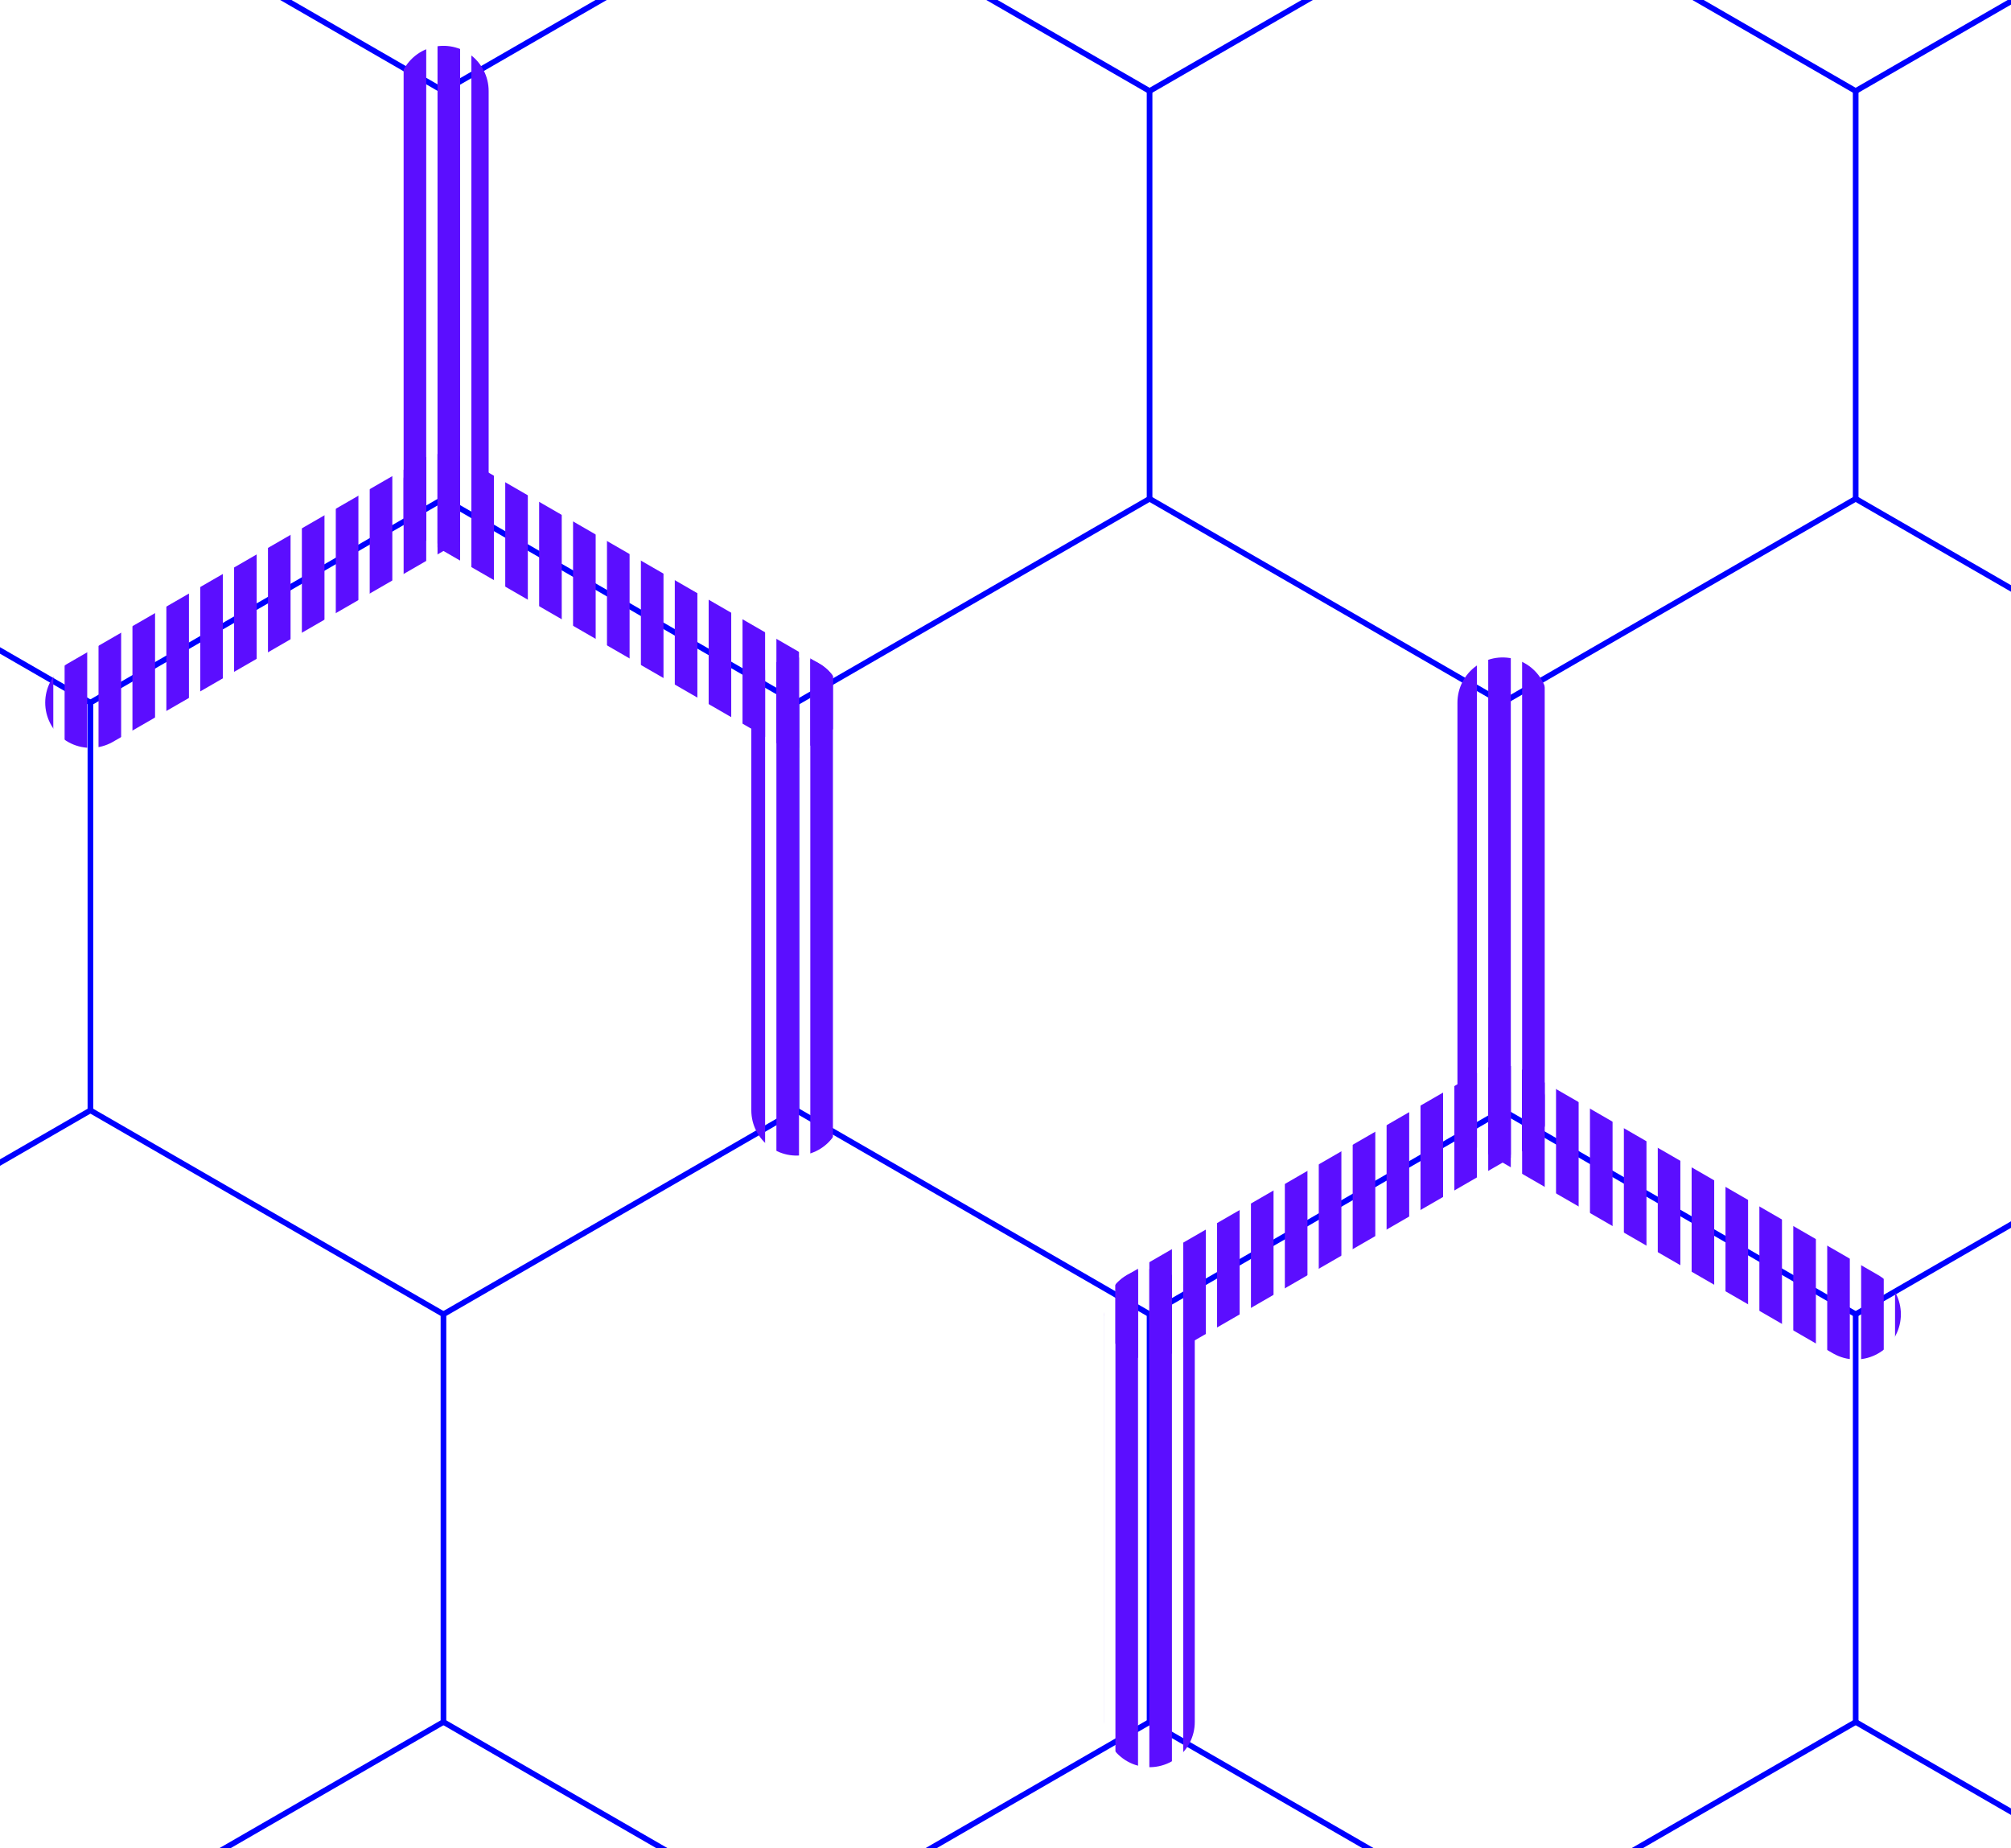
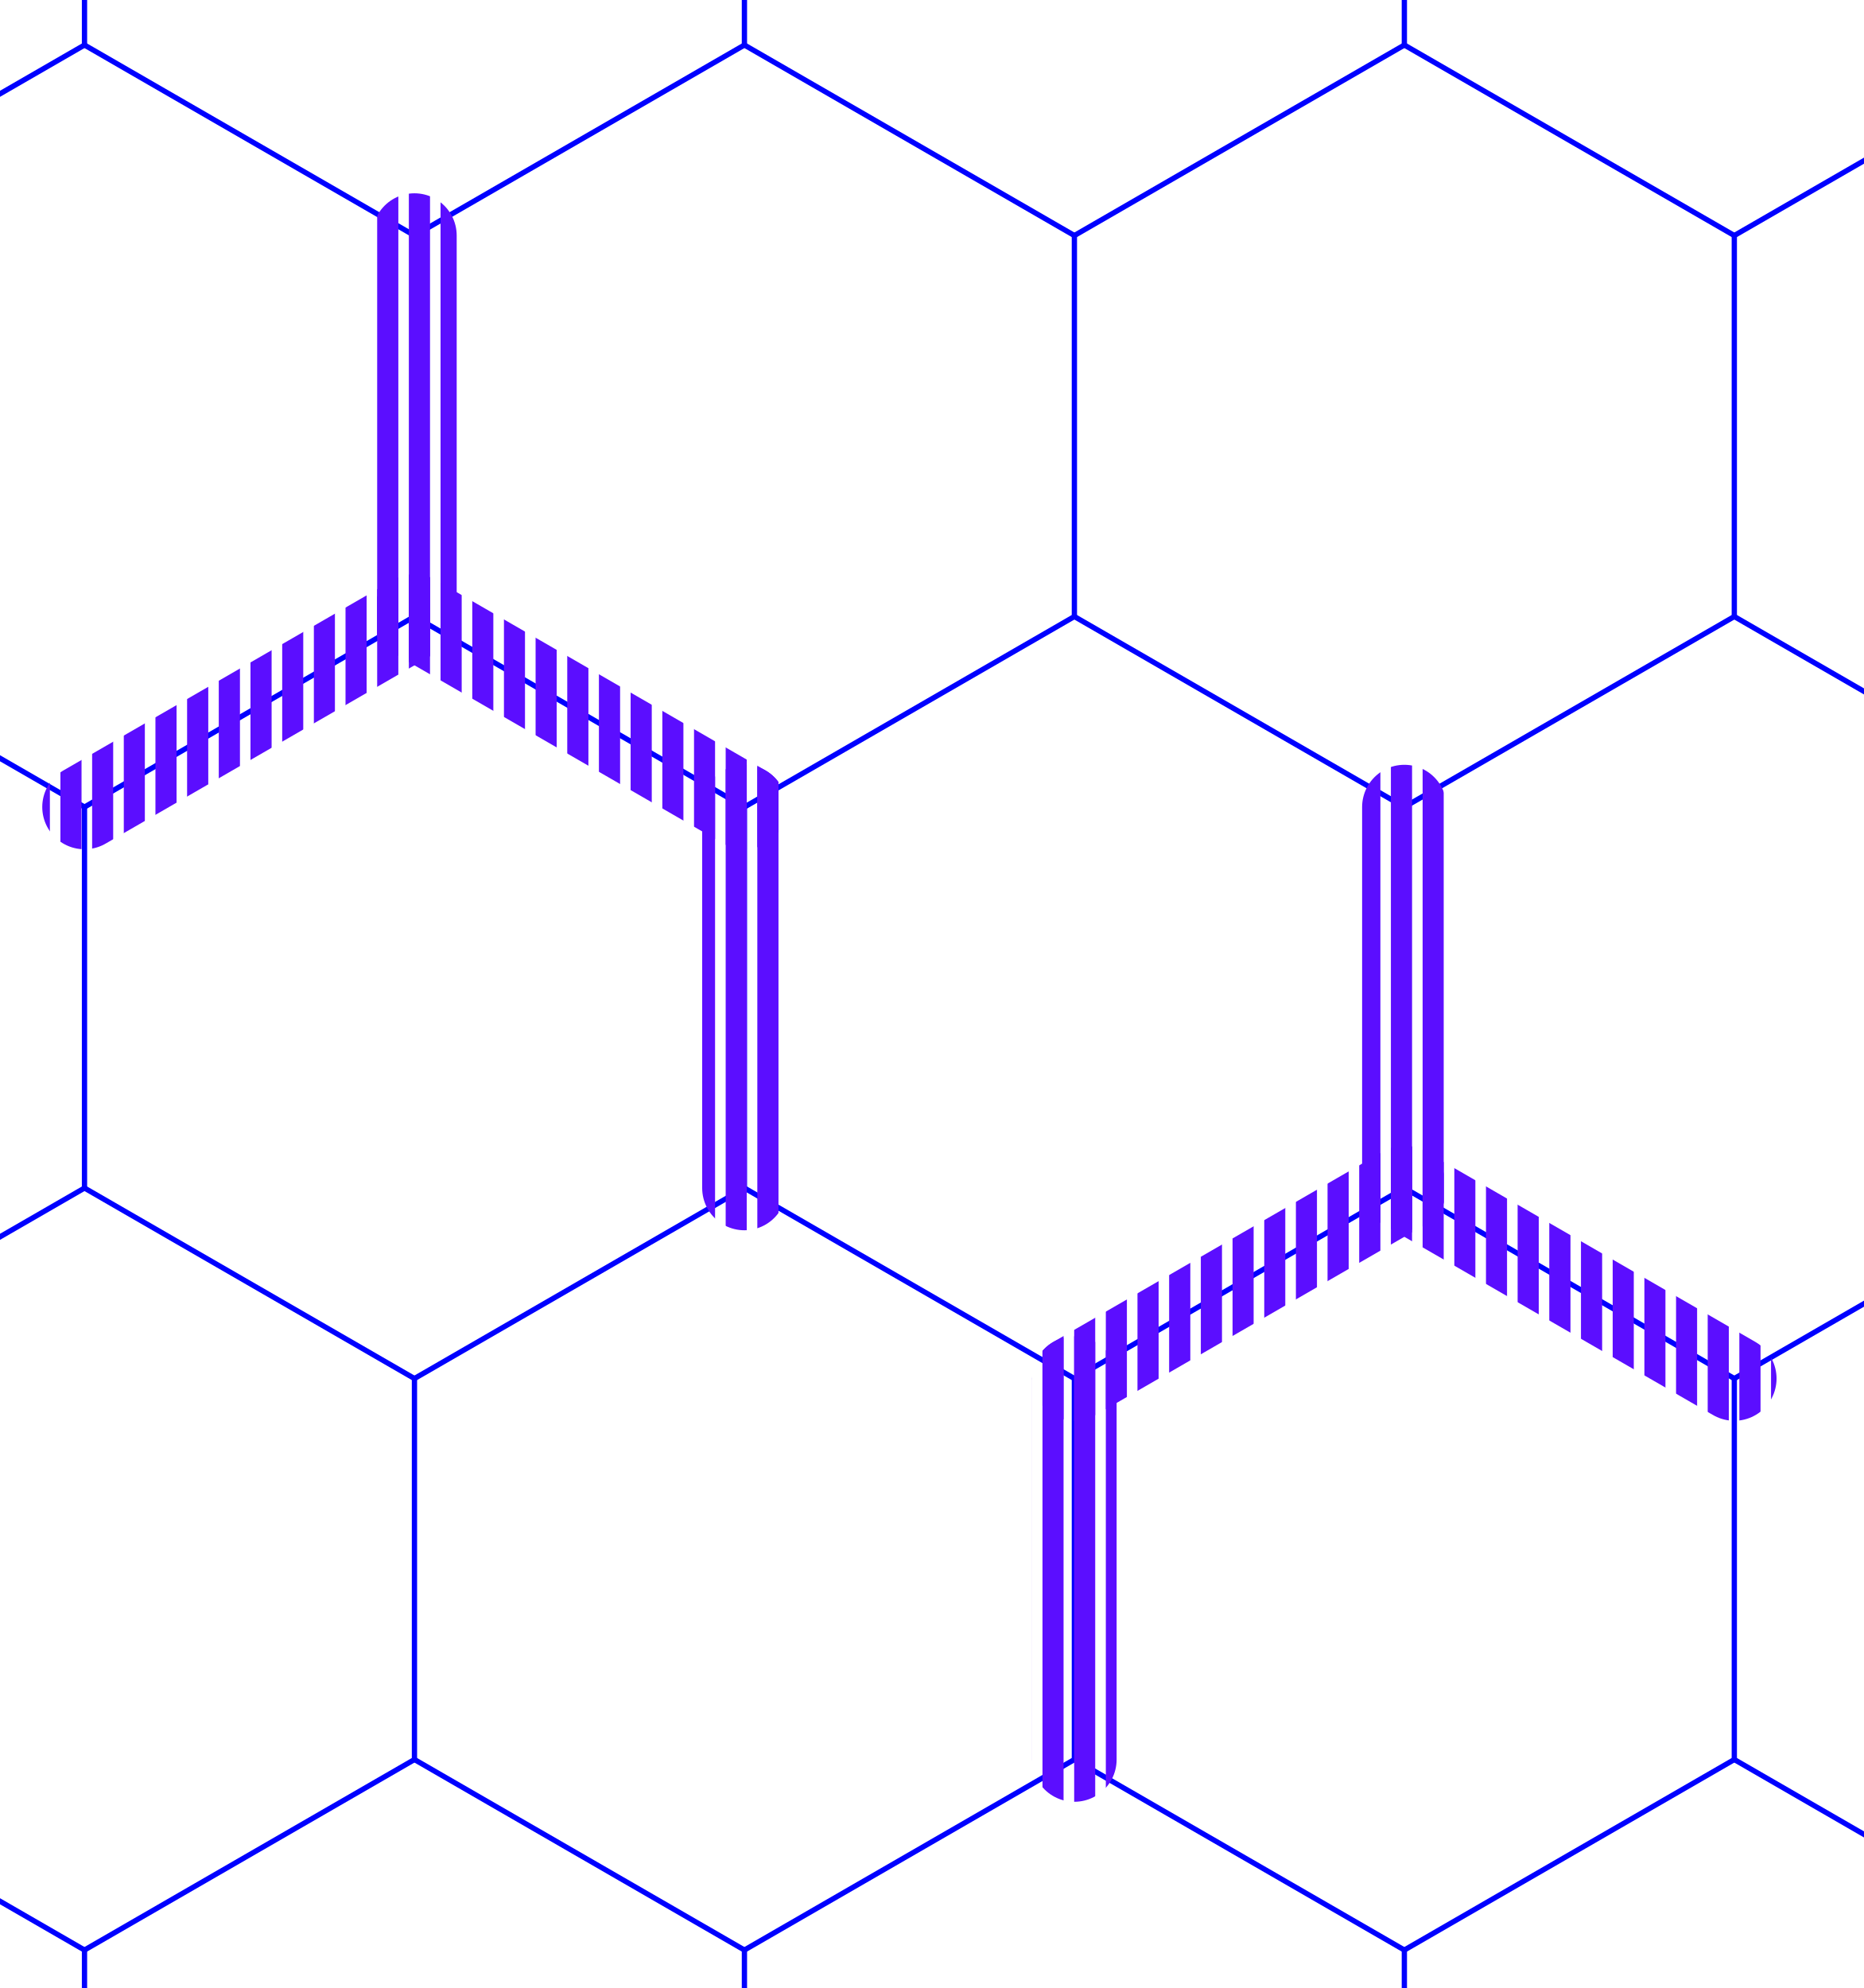
- <svg xmlns="http://www.w3.org/2000/svg" xmlns:xlink="http://www.w3.org/1999/xlink" width="177.987pt" height="163.52pt" viewBox="0 0 177.987 163.52" version="1.1" id="svg97">
+ <svg xmlns="http://www.w3.org/2000/svg" xmlns:xlink="http://www.w3.org/1999/xlink" width="176.487pt" height="188.27pt" viewBox="0 0 176.487 188.27" version="1.1" id="svg97">
  <defs id="defs1">
    <pattern xlink:href="#Strips2_1" preserveAspectRatio="xMidYMid" id="pattern116" patternTransform="scale(2)" x="0" y="0" />
    <pattern patternUnits="userSpaceOnUse" width="1.5" height="1" patternTransform="translate(0,0) scale(2,2)" preserveAspectRatio="xMidYMid" id="Strips2_1" style="fill:#5b0eff">
      <rect style="stroke:none" x="0" y="-0.5" width="1" height="2" id="rect197" />
    </pattern>
    <pattern xlink:href="#Strips1_1" preserveAspectRatio="xMidYMid" id="pattern114" patternTransform="matrix(0,2,-2,0,0,0)" x="0" y="0" />
    <pattern patternUnits="userSpaceOnUse" width="2" height="10" patternTransform="translate(0,0) scale(2,2)" preserveAspectRatio="xMidYMid" id="Strips1_1" style="fill:#f90000">
      <rect style="stroke:none" x="0" y="-0.5" width="1" height="11" id="rect134" />
    </pattern>
    <style type="text/css" id="style1">*{stroke-linejoin: round; stroke-linecap: butt}</style>
    <clipPath id="p47f80ac61b-8">
      <rect x="41.351" y="14.04" width="378.098" height="317.52" id="rect97-2" />
    </clipPath>
    <clipPath id="clipPath1">
      <rect x="41.351" y="14.04" width="378.098" height="317.52" id="rect1" />
    </clipPath>
    <clipPath id="clipPath2">
      <rect x="41.351" y="14.04" width="378.098" height="317.52" id="rect2" />
    </clipPath>
    <clipPath id="clipPath3">
      <rect x="41.351" y="14.04" width="378.098" height="317.52" id="rect3" />
    </clipPath>
    <clipPath id="clipPath4">
      <rect x="41.351" y="14.04" width="378.098" height="317.52" id="rect4" />
    </clipPath>
    <clipPath id="clipPath5">
      <rect x="41.351" y="14.04" width="378.098" height="317.52" id="rect5" />
    </clipPath>
    <clipPath id="clipPath6">
      <rect x="41.351" y="14.04" width="378.098" height="317.52" id="rect6" />
    </clipPath>
    <clipPath id="clipPath7">
      <rect x="41.351" y="14.04" width="378.098" height="317.52" id="rect7" />
    </clipPath>
    <clipPath id="p47f80ac61b-4">
      <rect x="41.351" y="14.04" width="378.098" height="317.52" id="rect97-7" />
    </clipPath>
    <clipPath id="clipPath1-8">
      <rect x="41.351" y="14.04" width="378.098" height="317.52" id="rect1-3" />
    </clipPath>
    <clipPath id="clipPath2-5">
      <rect x="41.351" y="14.04" width="378.098" height="317.52" id="rect2-1" />
    </clipPath>
    <clipPath id="clipPath3-2">
      <rect x="41.351" y="14.04" width="378.098" height="317.52" id="rect3-0" />
    </clipPath>
    <clipPath id="clipPath4-1">
      <rect x="41.351" y="14.04" width="378.098" height="317.52" id="rect4-6" />
    </clipPath>
    <clipPath id="clipPath5-4">
      <rect x="41.351" y="14.04" width="378.098" height="317.52" id="rect5-0" />
    </clipPath>
    <clipPath id="clipPath6-6">
      <rect x="41.351" y="14.04" width="378.098" height="317.52" id="rect6-1" />
    </clipPath>
+     <clipPath id="p47f80ac61b-0">
+       <rect x="41.351" y="14.04" width="378.098" height="317.52" id="rect97-8" />
+     </clipPath>
+     <clipPath id="clipPath1-7">
+       <rect x="41.351" y="14.04" width="378.098" height="317.52" id="rect1-7" />
+     </clipPath>
+     <clipPath id="clipPath2-8">
+       <rect x="41.351" y="14.04" width="378.098" height="317.52" id="rect2-3" />
+     </clipPath>
  </defs>
  <defs id="defs97">
    <clipPath id="p47f80ac61b">
      <rect x="41.351" y="14.04" width="378.098" height="317.52" id="rect97" />
    </clipPath>
  </defs>
-   <g id="layer12" transform="translate(-144.2791,-92.58038)">
+   <g id="layer12" transform="translate(-144.2791,-78.33038)">
    <path d="M 58.537,317.127 89.785,299.086" clip-path="url(#p47f80ac61b)" style="fill:none;stroke:#0000ff;stroke-width:0.5;stroke-linecap:square" id="path2" />
    <path d="m 121.033,317.127 31.248,-18.041" clip-path="url(#p47f80ac61b)" style="fill:none;stroke:#0000ff;stroke-width:0.5;stroke-linecap:square" id="path3" />
    <path d="m 183.528,317.127 31.248,-18.041" clip-path="url(#p47f80ac61b)" style="fill:none;stroke:#0000ff;stroke-width:0.5;stroke-linecap:square" id="path4" />
    <path d="m 246.024,317.127 31.248,-18.041" clip-path="url(#p47f80ac61b)" style="fill:none;stroke:#0000ff;stroke-width:0.5;stroke-linecap:square" id="path5" />
    <path d="M 308.519,317.127 339.767,299.086" clip-path="url(#p47f80ac61b)" style="fill:none;stroke:#0000ff;stroke-width:0.5;stroke-linecap:square" id="path6" />
    <path d="m 371.015,317.127 31.248,-18.041" clip-path="url(#p47f80ac61b)" style="fill:none;stroke:#0000ff;stroke-width:0.5;stroke-linecap:square" id="path7" />
    <path d="M 121.033,317.127 89.785,299.086" clip-path="url(#p47f80ac61b)" style="fill:none;stroke:#0000ff;stroke-width:0.5;stroke-linecap:square" id="path8" />
    <path d="M 183.528,317.127 152.281,299.086" clip-path="url(#p47f80ac61b)" style="fill:none;stroke:#0000ff;stroke-width:0.5;stroke-linecap:square" id="path9" />
    <path d="M 246.024,317.127 214.776,299.086" clip-path="url(#p47f80ac61b)" style="fill:none;stroke:#0000ff;stroke-width:0.5;stroke-linecap:square" id="path10" />
    <path d="M 308.519,317.127 277.272,299.086" clip-path="url(#p47f80ac61b)" style="fill:none;stroke:#0000ff;stroke-width:0.5;stroke-linecap:square" id="path11" />
    <path d="M 371.015,317.127 339.767,299.086" clip-path="url(#p47f80ac61b)" style="fill:none;stroke:#0000ff;stroke-width:0.5;stroke-linecap:square" id="path12" />
    <path d="M 89.785,299.086 V 263.005" clip-path="url(#p47f80ac61b)" style="fill:none;stroke:#0000ff;stroke-width:0.5;stroke-linecap:square" id="path13" />
    <path d="M 152.281,299.086 V 263.005" clip-path="url(#p47f80ac61b)" style="fill:none;stroke:#0000ff;stroke-width:0.5;stroke-linecap:square" id="path14" />
    <path d="M 214.776,299.086 V 263.005" clip-path="url(#p47f80ac61b)" style="fill:none;stroke:#0000ff;stroke-width:0.5;stroke-linecap:square" id="path15" />
    <path d="M 277.272,299.086 V 263.005" clip-path="url(#p47f80ac61b)" style="fill:none;stroke:#0000ff;stroke-width:0.5;stroke-linecap:square" id="path16" />
    <path d="M 339.767,299.086 V 263.005" clip-path="url(#p47f80ac61b)" style="fill:none;stroke:#0000ff;stroke-width:0.5;stroke-linecap:square" id="path17" />
    <path d="M 402.263,299.086 V 263.005" clip-path="url(#p47f80ac61b)" style="fill:none;stroke:#0000ff;stroke-width:0.5;stroke-linecap:square" id="path18" />
    <path d="M 89.785,263.005 58.537,244.964" clip-path="url(#p47f80ac61b)" style="fill:none;stroke:#0000ff;stroke-width:0.5;stroke-linecap:square" id="path19" />
    <path d="M 152.281,263.005 121.033,244.964" clip-path="url(#p47f80ac61b)" style="fill:none;stroke:#0000ff;stroke-width:0.5;stroke-linecap:square" id="path20" />
    <path d="m 214.776,263.005 -31.248,-18.041" clip-path="url(#p47f80ac61b)" style="fill:none;stroke:#0000ff;stroke-width:0.5;stroke-linecap:square" id="path21" />
    <path d="m 277.272,263.005 -31.248,-18.041" clip-path="url(#p47f80ac61b)" style="fill:none;stroke:#0000ff;stroke-width:0.5;stroke-linecap:square" id="path22" />
    <path d="m 339.767,263.005 -31.248,-18.041" clip-path="url(#p47f80ac61b)" style="fill:none;stroke:#0000ff;stroke-width:0.5;stroke-linecap:square" id="path23" />
    <path d="m 402.263,263.005 -31.248,-18.041" clip-path="url(#p47f80ac61b)" style="fill:none;stroke:#0000ff;stroke-width:0.5;stroke-linecap:square" id="path24" />
    <path d="m 89.785,263.005 31.248,-18.041" clip-path="url(#p47f80ac61b)" style="fill:none;stroke:#0000ff;stroke-width:0.5;stroke-linecap:square" id="path25" />
    <path d="m 152.281,263.005 31.248,-18.041" clip-path="url(#p47f80ac61b)" style="fill:none;stroke:#0000ff;stroke-width:0.5;stroke-linecap:square" id="path26" />
    <path d="m 214.776,263.005 31.248,-18.041" clip-path="url(#p47f80ac61b)" style="fill:none;stroke:#0000ff;stroke-width:0.5;stroke-linecap:square" id="path27" />
    <path d="m 277.272,263.005 31.248,-18.041" clip-path="url(#p47f80ac61b)" style="fill:none;stroke:#0000ff;stroke-width:0.5;stroke-linecap:square" id="path28" />
    <path d="m 339.767,263.005 31.248,-18.041" clip-path="url(#p47f80ac61b)" style="fill:none;stroke:#0000ff;stroke-width:0.5;stroke-linecap:square" id="path29" />
    <path d="M 58.537,244.964 V 208.882" clip-path="url(#p47f80ac61b)" style="fill:none;stroke:#0000ff;stroke-width:0.5;stroke-linecap:square" id="path30" />
    <path d="M 121.033,244.964 V 208.882" clip-path="url(#p47f80ac61b)" style="fill:none;stroke:#0000ff;stroke-width:0.5;stroke-linecap:square" id="path31" />
    <path d="M 183.528,244.964 V 208.882" clip-path="url(#p47f80ac61b)" style="fill:none;stroke:#0000ff;stroke-width:0.5;stroke-linecap:square" id="path32" />
    <path d="M 308.519,244.964 V 208.882" clip-path="url(#p47f80ac61b)" style="fill:none;stroke:#0000ff;stroke-width:0.5;stroke-linecap:square" id="path34" />
    <path d="M 371.015,244.964 V 208.882" clip-path="url(#p47f80ac61b)" style="fill:none;stroke:#0000ff;stroke-width:0.5;stroke-linecap:square" id="path35" />
    <path d="M 58.537,208.882 89.785,190.841" clip-path="url(#p47f80ac61b)" style="fill:none;stroke:#0000ff;stroke-width:0.5;stroke-linecap:square" id="path36" />
    <path d="m 121.033,208.882 31.248,-18.041" clip-path="url(#p47f80ac61b)" style="fill:none;stroke:#0000ff;stroke-width:0.5;stroke-linecap:square" id="path37" />
    <path d="M 308.519,208.882 339.767,190.841" clip-path="url(#p47f80ac61b)" style="fill:none;stroke:#0000ff;stroke-width:0.5;stroke-linecap:square" id="path40" />
    <path d="m 371.015,208.882 31.248,-18.041" clip-path="url(#p47f80ac61b)" style="fill:none;stroke:#0000ff;stroke-width:0.5;stroke-linecap:square" id="path41" />
    <path d="M 121.033,208.882 89.785,190.841" clip-path="url(#p47f80ac61b)" style="fill:none;stroke:#0000ff;stroke-width:0.5;stroke-linecap:square" id="path42" />
    <path d="M 183.528,208.882 152.281,190.841" clip-path="url(#p47f80ac61b)" style="fill:none;stroke:#0000ff;stroke-width:0.5;stroke-linecap:square" id="path43" />
    <path d="M 371.015,208.882 339.767,190.841" clip-path="url(#p47f80ac61b)" style="fill:none;stroke:#0000ff;stroke-width:0.5;stroke-linecap:square" id="path46" />
    <path d="M 89.785,190.841 V 154.759" clip-path="url(#p47f80ac61b)" style="fill:none;stroke:#0000ff;stroke-width:0.5;stroke-linecap:square" id="path47" />
    <path d="M 152.281,190.841 V 154.759" clip-path="url(#p47f80ac61b)" style="fill:none;stroke:#0000ff;stroke-width:0.5;stroke-linecap:square" id="path48" />
    <path d="M 339.767,190.841 V 154.759" clip-path="url(#p47f80ac61b)" style="fill:none;stroke:#0000ff;stroke-width:0.5;stroke-linecap:square" id="path51" />
    <path d="M 402.263,190.841 V 154.759" clip-path="url(#p47f80ac61b)" style="fill:none;stroke:#0000ff;stroke-width:0.5;stroke-linecap:square" id="path52" />
    <path d="M 89.785,154.759 58.537,136.718" clip-path="url(#p47f80ac61b)" style="fill:none;stroke:#0000ff;stroke-width:0.5;stroke-linecap:square" id="path53" />
    <path d="M 152.281,154.759 121.033,136.718" clip-path="url(#p47f80ac61b)" style="fill:none;stroke:#0000ff;stroke-width:0.5;stroke-linecap:square" id="path54" />
    <path d="M 339.767,154.759 308.519,136.718" clip-path="url(#p47f80ac61b)" style="fill:none;stroke:#0000ff;stroke-width:0.5;stroke-linecap:square" id="path57" />
    <path d="M 402.263,154.759 371.015,136.718" clip-path="url(#p47f80ac61b)" style="fill:none;stroke:#0000ff;stroke-width:0.5;stroke-linecap:square" id="path58" />
    <path d="M 89.785,154.759 121.033,136.718" clip-path="url(#p47f80ac61b)" style="fill:none;stroke:#0000ff;stroke-width:0.5;stroke-linecap:square" id="path59" />
    <path d="m 277.272,154.759 31.248,-18.041" clip-path="url(#p47f80ac61b)" style="fill:none;stroke:#0000ff;stroke-width:0.5;stroke-linecap:square" id="path62" />
    <path d="m 339.767,154.759 31.248,-18.041" clip-path="url(#p47f80ac61b)" style="fill:none;stroke:#0000ff;stroke-width:0.5;stroke-linecap:square" id="path63" />
    <path d="M 58.537,136.718 V 100.636" clip-path="url(#p47f80ac61b)" style="fill:none;stroke:#0000ff;stroke-width:0.5;stroke-linecap:square" id="path64" />
    <path d="M 121.033,136.718 V 100.636" clip-path="url(#p47f80ac61b)" style="fill:none;stroke:#0000ff;stroke-width:0.5;stroke-linecap:square" id="path65" />
    <path d="M 246.024,136.718 V 100.636" clip-path="url(#p47f80ac61b)" style="fill:none;stroke:#0000ff;stroke-width:0.5;stroke-linecap:square" id="path67" />
    <path d="M 308.519,136.718 V 100.636" clip-path="url(#p47f80ac61b)" style="fill:none;stroke:#0000ff;stroke-width:0.5;stroke-linecap:square" id="path68" />
    <path d="M 371.015,136.718 V 100.636" clip-path="url(#p47f80ac61b)" style="fill:none;stroke:#0000ff;stroke-width:0.5;stroke-linecap:square" id="path69" />
    <path d="M 58.537,100.636 89.785,82.595" clip-path="url(#p47f80ac61b)" style="fill:none;stroke:#0000ff;stroke-width:0.5;stroke-linecap:square" id="path70" />
    <path d="M 121.033,100.636 152.281,82.595" clip-path="url(#p47f80ac61b)" style="fill:none;stroke:#0000ff;stroke-width:0.5;stroke-linecap:square" id="path71" />
    <path d="M 183.528,100.636 214.776,82.595" clip-path="url(#p47f80ac61b)" style="fill:none;stroke:#0000ff;stroke-width:0.5;stroke-linecap:square" id="path72" />
    <path d="M 246.024,100.636 277.272,82.595" clip-path="url(#p47f80ac61b)" style="fill:none;stroke:#0000ff;stroke-width:0.5;stroke-linecap:square" id="path73" />
    <path d="M 308.519,100.636 339.767,82.595" clip-path="url(#p47f80ac61b)" style="fill:none;stroke:#0000ff;stroke-width:0.5;stroke-linecap:square" id="path74" />
    <path d="M 371.015,100.636 402.263,82.595" clip-path="url(#p47f80ac61b)" style="fill:none;stroke:#0000ff;stroke-width:0.5;stroke-linecap:square" id="path75" />
    <path d="M 121.033,100.636 89.785,82.595" clip-path="url(#p47f80ac61b)" style="fill:none;stroke:#0000ff;stroke-width:0.5;stroke-linecap:square" id="path76" />
    <path d="M 183.528,100.636 152.281,82.595" clip-path="url(#p47f80ac61b)" style="fill:none;stroke:#0000ff;stroke-width:0.5;stroke-linecap:square" id="path77" />
    <path d="M 246.024,100.636 214.776,82.595" clip-path="url(#p47f80ac61b)" style="fill:none;stroke:#0000ff;stroke-width:0.5;stroke-linecap:square" id="path78" />
    <path d="M 308.519,100.636 277.272,82.595" clip-path="url(#p47f80ac61b)" style="fill:none;stroke:#0000ff;stroke-width:0.5;stroke-linecap:square" id="path79" />
    <path d="M 371.015,100.636 339.767,82.595" clip-path="url(#p47f80ac61b)" style="fill:none;stroke:#0000ff;stroke-width:0.5;stroke-linecap:square" id="path80" />
    <path d="M 89.785,82.595 V 46.514" clip-path="url(#p47f80ac61b)" style="fill:none;stroke:#0000ff;stroke-width:0.5;stroke-linecap:square" id="path81" />
    <path d="M 152.281,82.595 V 46.514" clip-path="url(#p47f80ac61b)" style="fill:none;stroke:#0000ff;stroke-width:0.5;stroke-linecap:square" id="path82" />
    <path d="M 214.776,82.595 V 46.514" clip-path="url(#p47f80ac61b)" style="fill:none;stroke:#0000ff;stroke-width:0.5;stroke-linecap:square" id="path83" />
    <path d="M 277.272,82.595 V 46.514" clip-path="url(#p47f80ac61b)" style="fill:none;stroke:#0000ff;stroke-width:0.5;stroke-linecap:square" id="path84" />
    <path d="M 339.767,82.595 V 46.514" clip-path="url(#p47f80ac61b)" style="fill:none;stroke:#0000ff;stroke-width:0.5;stroke-linecap:square" id="path85" />
    <path d="M 402.263,82.595 V 46.514" clip-path="url(#p47f80ac61b)" style="fill:none;stroke:#0000ff;stroke-width:0.5;stroke-linecap:square" id="path86" />
    <path d="M 89.785,46.514 58.537,28.473" clip-path="url(#p47f80ac61b)" style="fill:none;stroke:#0000ff;stroke-width:0.5;stroke-linecap:square" id="path87" />
    <path d="M 152.281,46.514 121.033,28.473" clip-path="url(#p47f80ac61b)" style="fill:none;stroke:#0000ff;stroke-width:0.5;stroke-linecap:square" id="path88" />
    <path d="M 214.776,46.514 183.528,28.473" clip-path="url(#p47f80ac61b)" style="fill:none;stroke:#0000ff;stroke-width:0.5;stroke-linecap:square" id="path89" />
    <path d="M 277.272,46.514 246.024,28.473" clip-path="url(#p47f80ac61b)" style="fill:none;stroke:#0000ff;stroke-width:0.5;stroke-linecap:square" id="path90" />
    <path d="M 339.767,46.514 308.519,28.473" clip-path="url(#p47f80ac61b)" style="fill:none;stroke:#0000ff;stroke-width:0.5;stroke-linecap:square" id="path91" />
    <path d="M 402.263,46.514 371.015,28.473" clip-path="url(#p47f80ac61b)" style="fill:none;stroke:#0000ff;stroke-width:0.5;stroke-linecap:square" id="path92" />
    <path d="M 89.785,46.514 121.033,28.473" clip-path="url(#p47f80ac61b)" style="fill:none;stroke:#0000ff;stroke-width:0.5;stroke-linecap:square" id="path93" />
    <path d="M 152.281,46.514 183.528,28.473" clip-path="url(#p47f80ac61b)" style="fill:none;stroke:#0000ff;stroke-width:0.5;stroke-linecap:square" id="path94" />
    <path d="M 214.776,46.514 246.024,28.473" clip-path="url(#p47f80ac61b)" style="fill:none;stroke:#0000ff;stroke-width:0.5;stroke-linecap:square" id="path95" />
    <path d="M 277.272,46.514 308.519,28.473" clip-path="url(#p47f80ac61b)" style="fill:none;stroke:#0000ff;stroke-width:0.5;stroke-linecap:square" id="path96" />
    <path d="M 339.767,46.514 371.015,28.473" clip-path="url(#p47f80ac61b)" style="fill:none;stroke:#0000ff;stroke-width:0.5;stroke-linecap:square" id="path97" />
    <path d="M 308.519,208.882 277.272,190.841" clip-path="url(#p47f80ac61b)" style="fill:none;stroke:#0000ff;stroke-width:0.5;stroke-linecap:square" id="path45" />
    <path d="m 183.528,208.882 31.248,-18.041" clip-path="url(#p47f80ac61b)" style="fill:none;stroke:#0000ff;stroke-width:0.5;stroke-linecap:square" id="path38" />
    <path d="M 246.024,208.882 214.776,190.841" clip-path="url(#p47f80ac61b)" style="fill:none;stroke:#0000ff;stroke-width:0.5;stroke-linecap:square" id="path44" />
    <path d="M 277.272,154.759 246.024,136.718" clip-path="url(#p47f80ac61b)" style="fill:none;stroke:#0000ff;stroke-width:0.5;stroke-linecap:square" id="path56" />
    <path d="m 214.776,154.759 31.248,-18.041" clip-path="url(#p47f80ac61b)" style="fill:none;stroke:#0000ff;stroke-width:0.5;stroke-linecap:square" id="path61" />
    <path d="M 246.024,244.964 V 208.882" clip-path="url(#p47f80ac61b)" style="fill:none;stroke:#0000ff;stroke-width:0.5;stroke-linecap:square" id="path33" />
    <path d="m 246.024,208.882 31.248,-18.041" clip-path="url(#p47f80ac61b)" style="fill:none;stroke:#0000ff;stroke-width:0.5;stroke-linecap:square" id="path39" />
    <path d="M 214.776,190.841 V 154.759" clip-path="url(#p47f80ac61b)" style="fill:none;stroke:#0000ff;stroke-width:0.5;stroke-linecap:square" id="path49" />
    <path d="M 277.272,190.841 V 154.759" clip-path="url(#p47f80ac61b)" style="fill:none;stroke:#0000ff;stroke-width:0.5;stroke-linecap:square" id="path50" />
    <path d="M 214.776,154.759 183.528,136.718" clip-path="url(#p47f80ac61b)" style="fill:none;stroke:#0000ff;stroke-width:0.5;stroke-linecap:square" id="path55" />
    <path d="m 152.281,154.759 31.248,-18.041" clip-path="url(#p47f80ac61b)" style="fill:none;stroke:#0000ff;stroke-width:0.5;stroke-linecap:square" id="path60" />
    <path d="M 183.528,136.718 V 100.636" clip-path="url(#p47f80ac61b)" style="fill:none;stroke:#0000ff;stroke-width:0.5;stroke-linecap:square" id="path66" />
  </g>
-   <g id="layer13" style="display:inline" transform="translate(-9.015612)">
+   <g id="layer13" style="display:inline" transform="translate(-9.015612,14.25)">
    <g id="g97-6" style="display:inline;stroke:url(#pattern116);stroke-width:8;stroke-linecap:round;stroke-linejoin:round;stroke-dasharray:none">
-       <path d="M 246.024,244.964 V 208.882" clip-path="url(#p47f80ac61b-8)" style="fill:none;stroke:url(#pattern116);stroke-width:8;stroke-linecap:round;stroke-linejoin:round;stroke-dasharray:none" id="path33-0" transform="translate(-135.2635,-92.58038)" />
-       <path d="m 246.024,208.882 31.248,-18.041" clip-path="url(#p47f80ac61b-8)" style="fill:none;stroke:url(#pattern116);stroke-width:8;stroke-linecap:round;stroke-linejoin:round;stroke-dasharray:none" id="path39-3" transform="translate(-135.2635,-92.58038)" />
+       <path d="M 246.024,244.964 V 208.882" clip-path="url(#p47f80ac61b-8)" style="display:inline;fill:none;stroke:url(#pattern116);stroke-width:8;stroke-linecap:round;stroke-linejoin:round;stroke-dasharray:none" id="path33-0" transform="translate(-135.2635,-92.58038)" />
+       <path d="m 246.024,208.882 31.248,-18.041" clip-path="url(#p47f80ac61b-8)" style="display:inline;fill:none;stroke:url(#pattern116);stroke-width:8;stroke-linecap:round;stroke-linejoin:round;stroke-dasharray:none" id="path39-3" transform="translate(-135.2635,-92.58038)" />
      <path d="M 308.519,208.882 277.272,190.841" clip-path="url(#p47f80ac61b-8)" style="fill:none;stroke:url(#pattern116);stroke-width:8;stroke-linecap:round;stroke-linejoin:round;stroke-dasharray:none" id="path45-8" transform="translate(-135.2635,-92.58038)" />
-       <path d="M 214.776,190.841 V 154.759" clip-path="url(#p47f80ac61b-8)" style="fill:none;stroke:url(#pattern116);stroke-width:8;stroke-linecap:round;stroke-linejoin:round;stroke-dasharray:none" id="path49-0" transform="translate(-135.2635,-92.58038)" />
+       <path d="M 214.776,190.841 V 154.759" clip-path="url(#p47f80ac61b-8)" style="display:inline;fill:none;stroke:url(#pattern116);stroke-width:8;stroke-linecap:round;stroke-linejoin:round;stroke-dasharray:none" id="path49-0" transform="translate(-135.2635,-92.58038)" />
      <path d="M 277.272,190.841 V 154.759" clip-path="url(#p47f80ac61b-8)" style="fill:none;stroke:url(#pattern116);stroke-width:8;stroke-linecap:round;stroke-linejoin:round;stroke-dasharray:none" id="path50-1" transform="translate(-135.2635,-92.58038)" />
      <path d="M 214.776,154.759 183.528,136.718" clip-path="url(#p47f80ac61b-8)" style="fill:none;stroke:url(#pattern116);stroke-width:8;stroke-linecap:round;stroke-linejoin:round;stroke-dasharray:none" id="path55-2" transform="translate(-135.2635,-92.58038)" />
      <path d="m 152.281,154.759 31.248,-18.041" clip-path="url(#p47f80ac61b-8)" style="fill:none;stroke:url(#pattern116);stroke-width:8;stroke-linecap:round;stroke-linejoin:round;stroke-dasharray:none" id="path60-5" transform="translate(-135.2635,-92.58038)" />
      <path d="M 183.528,136.718 V 100.636" clip-path="url(#p47f80ac61b-8)" style="fill:none;stroke:url(#pattern116);stroke-width:8;stroke-linecap:round;stroke-linejoin:round;stroke-dasharray:none" id="path66-0" transform="translate(-135.2635,-92.58038)" />
    </g>
  </g>
-   <g id="layer14" style="display:none" transform="translate(-9.015612)">
+   <g id="layer14" style="display:none" transform="translate(-9.015612,14.25)">
    <g id="g113-9" style="stroke:url(#pattern114);stroke-width:8;stroke-linecap:round;stroke-linejoin:round;stroke-dasharray:none" transform="translate(-135.2635,-92.58038)">
      <path d="m 183.528,208.882 31.248,-18.041" clip-path="url(#p47f80ac61b-4)" style="fill:none;stroke:url(#pattern114);stroke-width:8;stroke-linecap:round;stroke-linejoin:round;stroke-dasharray:none" id="path38-8" />
      <path d="M 246.024,208.882 214.776,190.841" clip-path="url(#p47f80ac61b-4)" style="fill:none;stroke:url(#pattern114);stroke-width:8;stroke-linecap:round;stroke-linejoin:round;stroke-dasharray:none" id="path44-4" />
      <path d="M 277.272,154.759 246.024,136.718" clip-path="url(#p47f80ac61b-4)" style="fill:none;stroke:url(#pattern114);stroke-width:8;stroke-linecap:round;stroke-linejoin:round;stroke-dasharray:none" id="path56-1" />
      <path d="m 214.776,154.759 31.248,-18.041" clip-path="url(#p47f80ac61b-4)" style="fill:none;stroke:url(#pattern114);stroke-width:8;stroke-linecap:round;stroke-linejoin:round;stroke-dasharray:none" id="path61-4" />
-       <path d="M 246.024,244.964 V 208.882" clip-path="url(#p47f80ac61b-4)" style="fill:none;stroke:url(#pattern114);stroke-width:8;stroke-linecap:round;stroke-linejoin:round;stroke-dasharray:none" id="path33-3" />
-       <path d="m 246.024,208.882 31.248,-18.041" clip-path="url(#p47f80ac61b-4)" style="fill:none;stroke:url(#pattern114);stroke-width:8;stroke-linecap:round;stroke-linejoin:round;stroke-dasharray:none" id="path39-9" />
-       <path d="M 214.776,190.841 V 154.759" clip-path="url(#p47f80ac61b-4)" style="fill:none;stroke:url(#pattern114);stroke-width:8;stroke-linecap:round;stroke-linejoin:round;stroke-dasharray:none" id="path49-8" />
+       <path d="M 246.024,244.964 V 208.882" clip-path="url(#p47f80ac61b-4)" style="display:none;fill:none;stroke:url(#pattern114);stroke-width:8;stroke-linecap:round;stroke-linejoin:round;stroke-dasharray:none" id="path33-3" />
+       <path d="m 246.024,208.882 31.248,-18.041" clip-path="url(#p47f80ac61b-4)" style="display:none;fill:none;stroke:url(#pattern114);stroke-width:8;stroke-linecap:round;stroke-linejoin:round;stroke-dasharray:none" id="path39-9" />
+       <path d="M 214.776,190.841 V 154.759" clip-path="url(#p47f80ac61b-4)" style="display:none;fill:none;stroke:url(#pattern114);stroke-width:8;stroke-linecap:round;stroke-linejoin:round;stroke-dasharray:none" id="path49-8" />
    </g>
  </g>
+   <g id="layer16" style="display:none" transform="translate(0,14.25)">
+     <path style="baseline-shift:baseline;display:inline;overflow:visible;opacity:1;fill:none;stroke:#589aff;stroke-width:1.5;stroke-linecap:round;stroke-dasharray:1.5, 3;stroke-dashoffset:0;stroke-opacity:1;enable-background:accumulate;stop-color:#000000;stop-opacity:1" d="m 277.272,185.841 a 5,5 0 0 0 -2.5,0.671 l -31.229,18.028 h -0.001 a 5,5 0 0 0 -0.001,0.001 l -0.016,0.009 a 5,5 0 0 0 -0.174,0.117 5,5 0 0 0 -0.369,0.248 5,5 0 0 0 -0.492,0.431 5,5 0 0 0 -0.423,0.483 5,5 0 0 0 -0.363,0.539 5,5 0 0 0 -0.003,0.004 5,5 0 0 0 -0.202,0.407 5,5 0 0 0 -0.091,0.185 5,5 0 0 0 -0.196,0.577 5,5 0 0 0 -0.015,0.041 5,5 0 0 0 -0.001,0.004 5,5 0 0 0 -0.17,1.293 v 36.082 a 5,5 0 0 0 5,5.001 5,5 0 0 0 5.001,-5.001 v -33.193 l 28.748,-16.597 a 5,5 0 0 0 1.83,-6.831 5,5 0 0 0 -3.035,-2.331 5,5 0 0 0 -1.293,-0.17 z" transform="translate(-144.2791,-92.58038)" id="path117" />
+     <path style="baseline-shift:baseline;display:inline;overflow:visible;opacity:1;fill:none;stroke:#589aff;stroke-width:1.5;stroke-linecap:round;stroke-dasharray:1.5, 3;stroke-dashoffset:0;stroke-opacity:1;enable-background:accumulate;stop-color:#000000;stop-opacity:1" d="m 214.775,149.759 a 5,5 0 0 0 -5,5.001 v 36.082 a 5,5 0 0 0 5,5 5,5 0 0 0 5.001,-5 v -36.082 a 5,5 0 0 0 -5.001,-5.001 z" transform="translate(-144.2791,-92.58038)" id="path33-7" />
+   </g>
</svg>
